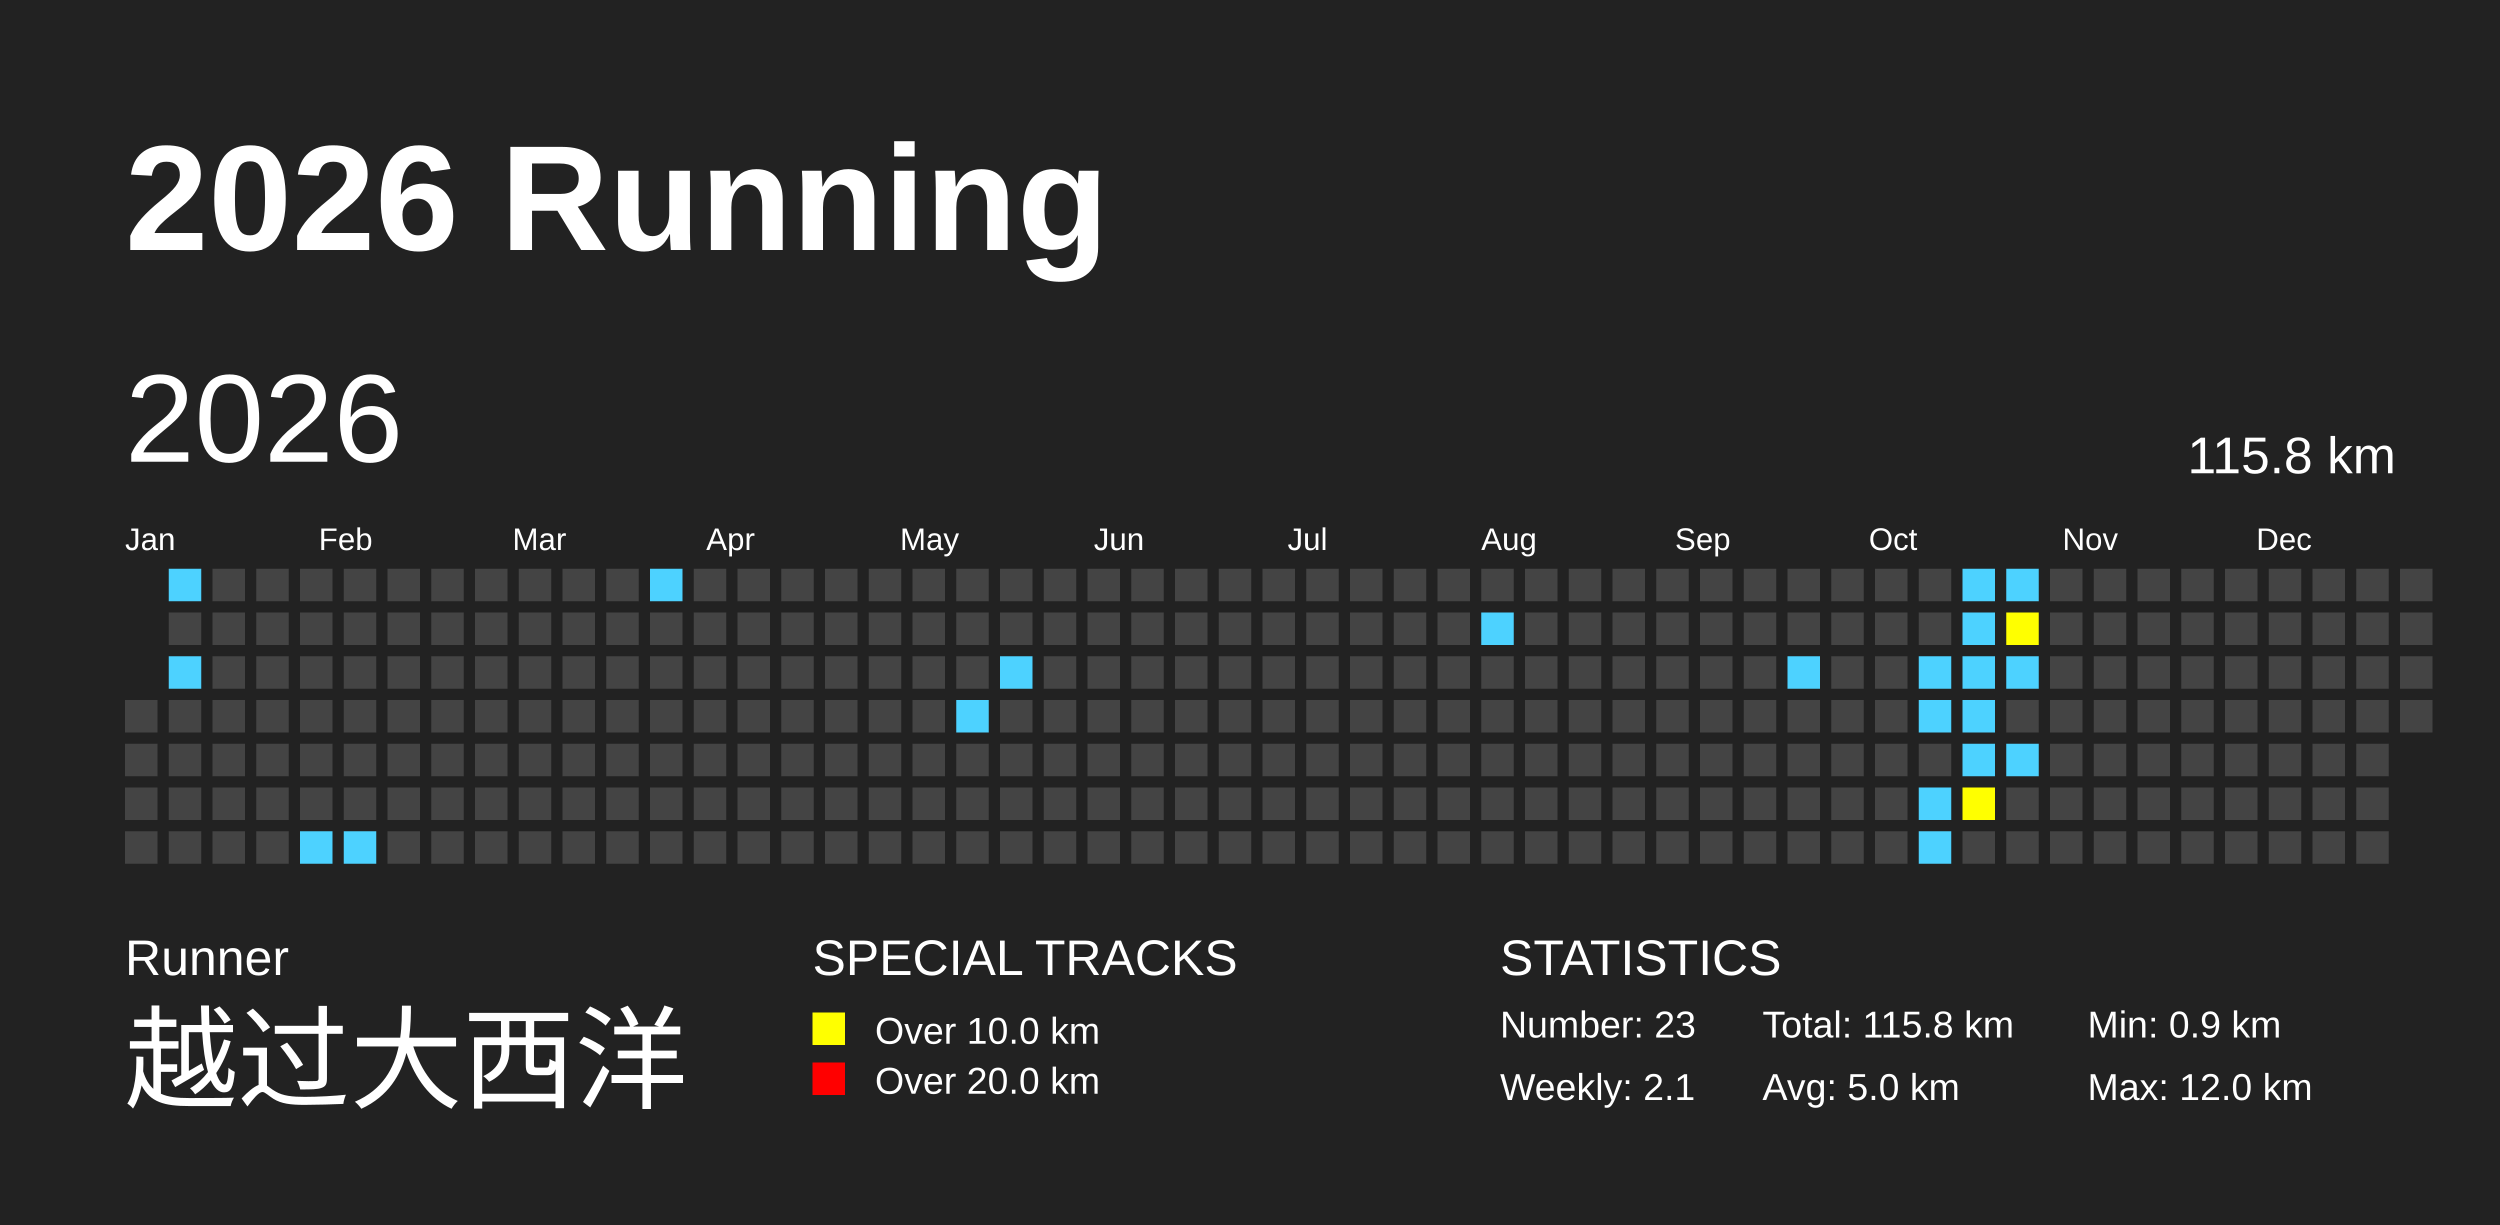
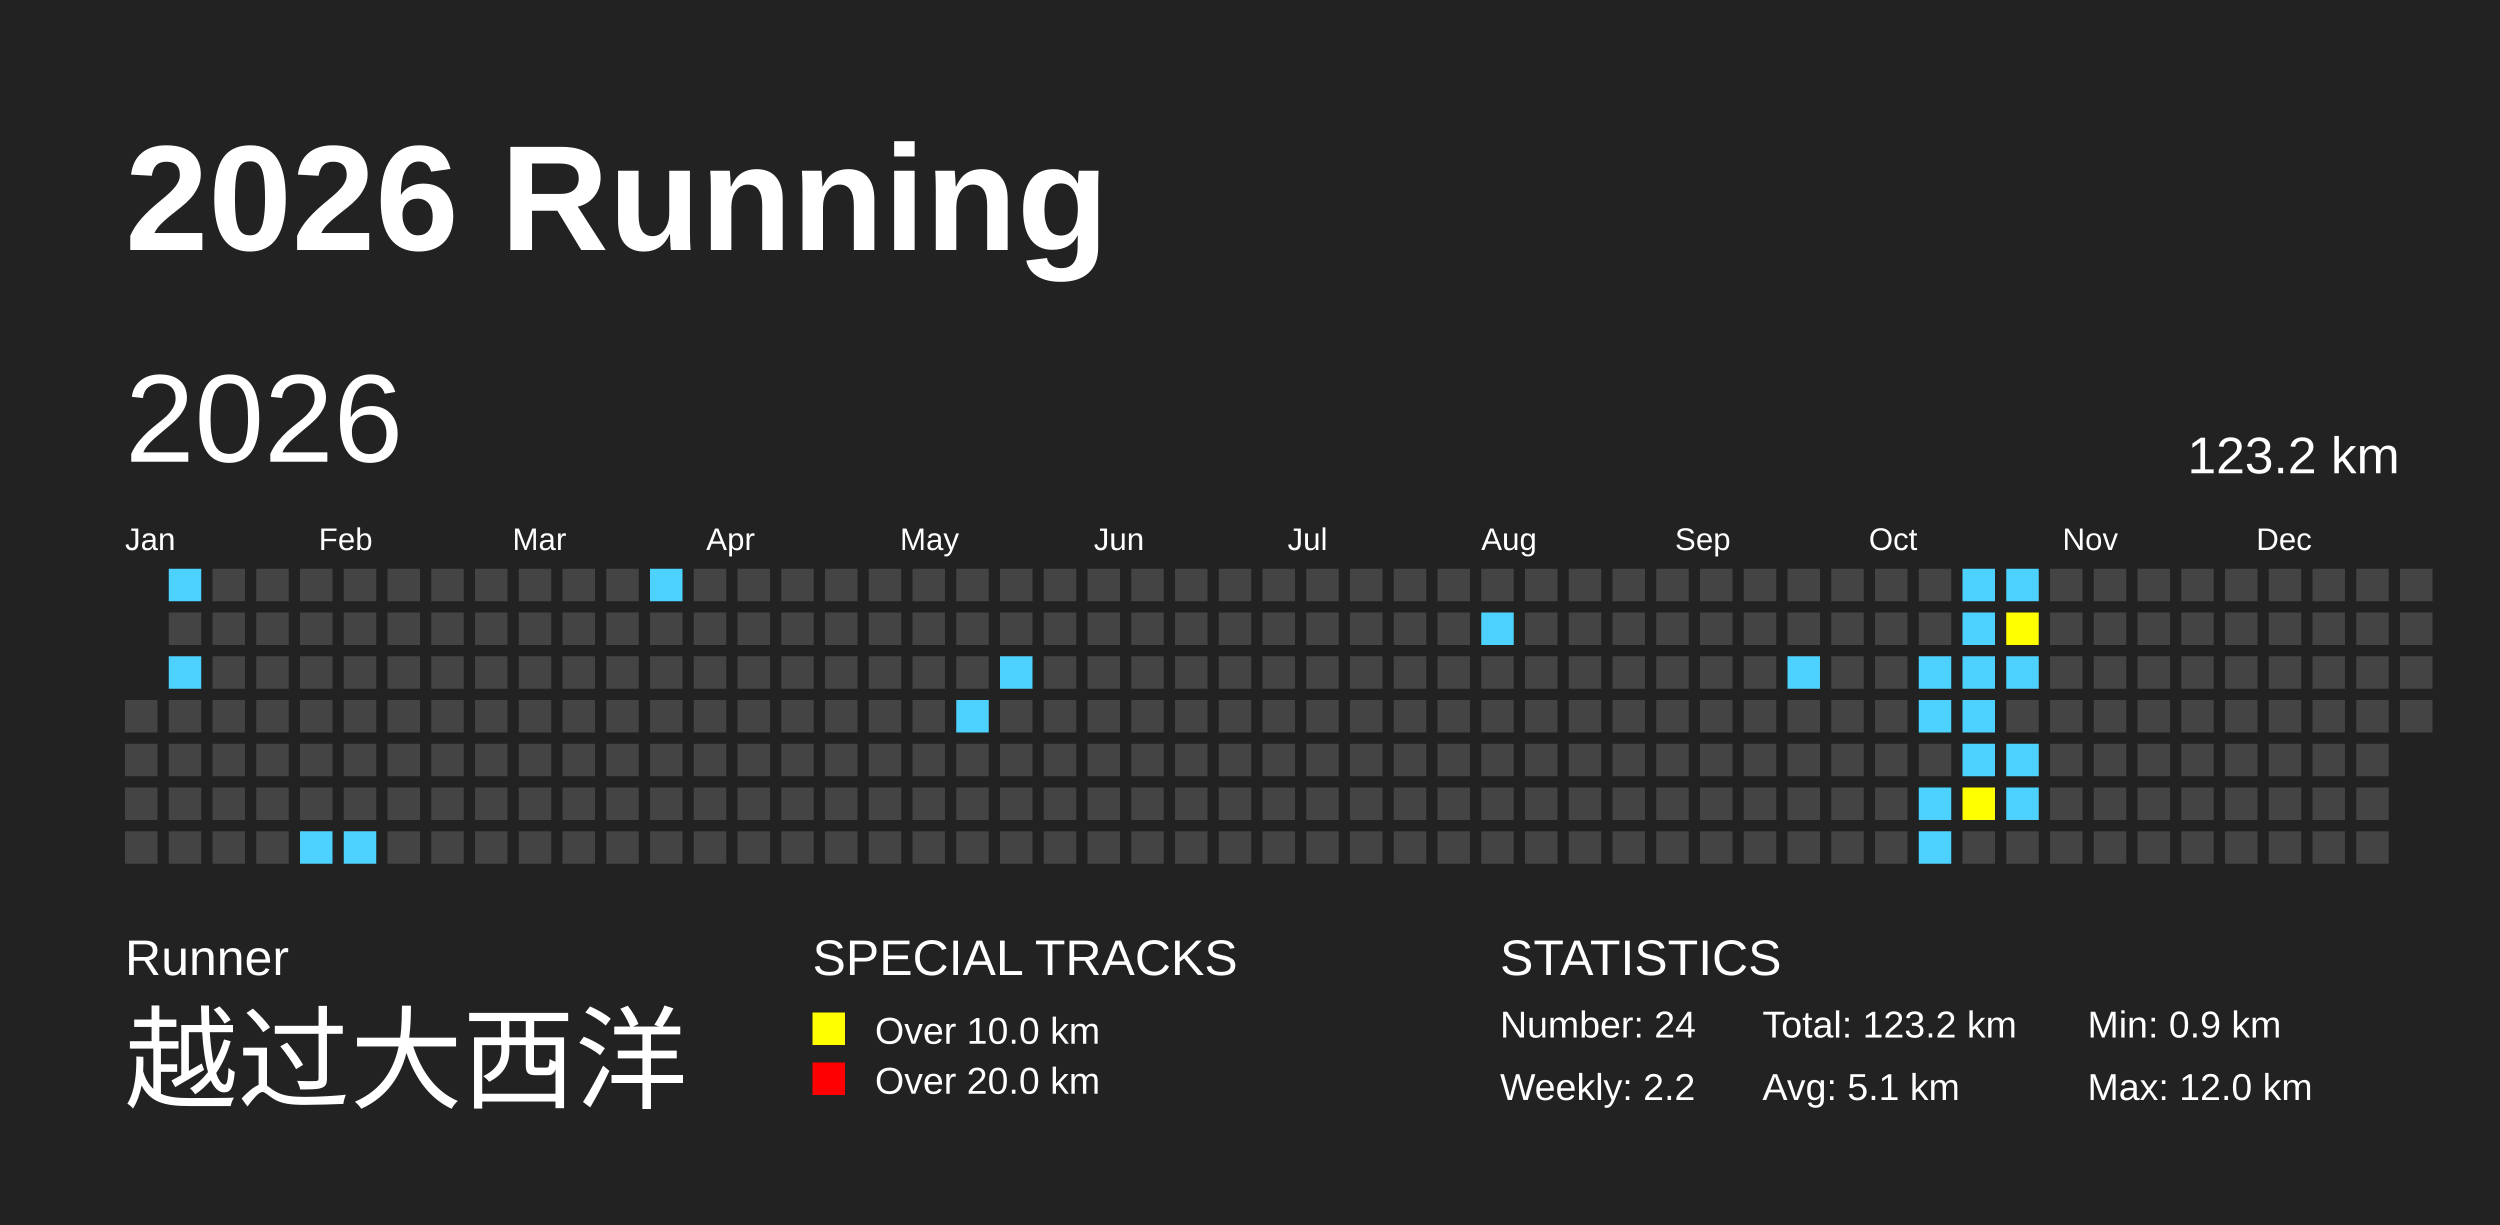
<svg xmlns="http://www.w3.org/2000/svg" baseProfile="full" height="98mm" version="1.1" viewBox="0,0,200,98" width="200mm">
  <defs>
    <pattern height="2" id="indoor-stripe" patternUnits="userSpaceOnUse" width="2">
      <line stroke="white" stroke-opacity="0.45" stroke-width="0.5" x1="0" x2="2" y1="2" y2="0" />
    </pattern>
  </defs>
  <rect fill="#222222" height="98" width="200" x="0" y="0" />
  <text fill="#FFFFFF" style="font-size:12px; font-family:Arial; font-weight:bold;" x="10" y="20">2026 Running</text>
  <text fill="#FFFFFF" style="font-size:4px; font-family:Arial" x="10" y="78">Runner</text>
  <text fill="#FFFFFF" style="font-size:9px; font-family:Arial" x="10" y="88">越过大西洋</text>
  <text fill="#FFFFFF" style="font-size:4px; font-family:Arial" x="65" y="78">SPECIAL TRACKS</text>
  <rect fill="yellow" height="2.6" width="2.6" x="65" y="81" />
  <text fill="#FFFFFF" style="font-size:3px; font-family:Arial" x="70" y="83.5">Over 10.0 km</text>
  <rect fill="red" height="2.6" width="2.6" x="65" y="85" />
  <text fill="#FFFFFF" style="font-size:3px; font-family:Arial" x="70" y="87.5">Over 20.0 km</text>
  <text fill="#FFFFFF" style="font-size:4px; font-family:Arial" x="120" y="78">STATISTICS</text>
-   <text fill="#FFFFFF" style="font-size:3px; font-family:Arial" x="120" y="83">Number: 23</text>
-   <text fill="#FFFFFF" style="font-size:3px; font-family:Arial" x="120" y="88">Weekly: 2.1</text>
-   <text fill="#FFFFFF" style="font-size:3px; font-family:Arial" x="141" y="83">Total: 115.8 km</text>
-   <text fill="#FFFFFF" style="font-size:3px; font-family:Arial" x="141" y="88">Avg: 5.0 km</text>
+   <text fill="#FFFFFF" style="font-size:3px; font-family:Arial" x="120" y="83">Number: 24</text>
+   <text fill="#FFFFFF" style="font-size:3px; font-family:Arial" x="120" y="88">Weekly: 2.2</text>
+   <text fill="#FFFFFF" style="font-size:3px; font-family:Arial" x="141" y="83">Total: 123.2 km</text>
+   <text fill="#FFFFFF" style="font-size:3px; font-family:Arial" x="141" y="88">Avg: 5.1 km</text>
  <text fill="#FFFFFF" style="font-size:3px; font-family:Arial" x="167" y="83">Min: 0.9 km</text>
  <text fill="#FFFFFF" style="font-size:3px; font-family:Arial" x="167" y="88">Max: 12.0 km</text>
  <text dominant-baseline="hanging" fill="#FFFFFF" style="font-size:10.0px; font-family:Arial;" x="10" y="30">2026</text>
-   <text dominant-baseline="hanging" fill="#FFFFFF" style="font-size:4.125px; font-family:Arial;" x="175" y="35">115.8 km</text>
+   <text dominant-baseline="hanging" fill="#FFFFFF" style="font-size:4.125px; font-family:Arial;" x="175" y="35">123.2 km</text>
  <text fill="#FFFFFF" style="font-size:2.5px; font-family:Arial" x="10.0" y="44">Jan</text>
  <text fill="#FFFFFF" style="font-size:2.5px; font-family:Arial" x="25.5" y="44">Feb</text>
  <text fill="#FFFFFF" style="font-size:2.5px; font-family:Arial" x="41.0" y="44">Mar</text>
  <text fill="#FFFFFF" style="font-size:2.5px; font-family:Arial" x="56.5" y="44">Apr</text>
  <text fill="#FFFFFF" style="font-size:2.5px; font-family:Arial" x="72.0" y="44">May</text>
  <text fill="#FFFFFF" style="font-size:2.5px; font-family:Arial" x="87.5" y="44">Jun</text>
  <text fill="#FFFFFF" style="font-size:2.5px; font-family:Arial" x="103.0" y="44">Jul</text>
  <text fill="#FFFFFF" style="font-size:2.5px; font-family:Arial" x="118.5" y="44">Aug</text>
  <text fill="#FFFFFF" style="font-size:2.5px; font-family:Arial" x="134.0" y="44">Sep</text>
  <text fill="#FFFFFF" style="font-size:2.5px; font-family:Arial" x="149.5" y="44">Oct</text>
  <text fill="#FFFFFF" style="font-size:2.5px; font-family:Arial" x="165.0" y="44">Nov</text>
  <text fill="#FFFFFF" style="font-size:2.5px; font-family:Arial" x="180.5" y="44">Dec</text>
  <rect fill="#444444" height="2.6" width="2.6" x="10.0" y="56.0" />
  <rect fill="#444444" height="2.6" width="2.6" x="10.0" y="59.5" />
  <rect fill="#444444" height="2.6" width="2.6" x="10.0" y="63.0" />
  <rect fill="#444444" height="2.6" width="2.6" x="10.0" y="66.5" />
  <rect fill="#4DD2FF" height="2.6" width="2.6" x="13.5" y="45.5" />
  <rect fill="#444444" height="2.6" width="2.6" x="13.5" y="49.0" />
  <rect fill="#4DD2FF" height="2.6" width="2.6" x="13.5" y="52.5" />
  <rect fill="#444444" height="2.6" width="2.6" x="13.5" y="56.0" />
  <rect fill="#444444" height="2.6" width="2.6" x="13.5" y="59.5" />
  <rect fill="#444444" height="2.6" width="2.6" x="13.5" y="63.0" />
  <rect fill="#444444" height="2.6" width="2.6" x="13.5" y="66.5" />
  <rect fill="#444444" height="2.6" width="2.6" x="17.0" y="45.5" />
  <rect fill="#444444" height="2.6" width="2.6" x="17.0" y="49.0" />
  <rect fill="#444444" height="2.6" width="2.6" x="17.0" y="52.5" />
  <rect fill="#444444" height="2.6" width="2.6" x="17.0" y="56.0" />
  <rect fill="#444444" height="2.6" width="2.6" x="17.0" y="59.5" />
  <rect fill="#444444" height="2.6" width="2.6" x="17.0" y="63.0" />
  <rect fill="#444444" height="2.6" width="2.6" x="17.0" y="66.5" />
  <rect fill="#444444" height="2.6" width="2.6" x="20.5" y="45.5" />
  <rect fill="#444444" height="2.6" width="2.6" x="20.5" y="49.0" />
  <rect fill="#444444" height="2.6" width="2.6" x="20.5" y="52.5" />
  <rect fill="#444444" height="2.6" width="2.6" x="20.5" y="56.0" />
  <rect fill="#444444" height="2.6" width="2.6" x="20.5" y="59.5" />
  <rect fill="#444444" height="2.6" width="2.6" x="20.5" y="63.0" />
  <rect fill="#444444" height="2.6" width="2.6" x="20.5" y="66.5" />
  <rect fill="#444444" height="2.6" width="2.6" x="24.0" y="45.5" />
  <rect fill="#444444" height="2.6" width="2.6" x="24.0" y="49.0" />
  <rect fill="#444444" height="2.6" width="2.6" x="24.0" y="52.5" />
  <rect fill="#444444" height="2.6" width="2.6" x="24.0" y="56.0" />
  <rect fill="#444444" height="2.6" width="2.6" x="24.0" y="59.5" />
  <rect fill="#444444" height="2.6" width="2.6" x="24.0" y="63.0" />
  <rect fill="#4DD2FF" height="2.6" width="2.6" x="24.0" y="66.5" />
  <rect fill="#444444" height="2.6" width="2.6" x="27.5" y="45.5" />
  <rect fill="#444444" height="2.6" width="2.6" x="27.5" y="49.0" />
  <rect fill="#444444" height="2.6" width="2.6" x="27.5" y="52.5" />
  <rect fill="#444444" height="2.6" width="2.6" x="27.5" y="56.0" />
  <rect fill="#444444" height="2.6" width="2.6" x="27.5" y="59.5" />
  <rect fill="#444444" height="2.6" width="2.6" x="27.5" y="63.0" />
  <rect fill="#4DD2FF" height="2.6" width="2.6" x="27.5" y="66.5" />
  <rect fill="#444444" height="2.6" width="2.6" x="31.0" y="45.5" />
  <rect fill="#444444" height="2.6" width="2.6" x="31.0" y="49.0" />
  <rect fill="#444444" height="2.6" width="2.6" x="31.0" y="52.5" />
  <rect fill="#444444" height="2.6" width="2.6" x="31.0" y="56.0" />
  <rect fill="#444444" height="2.6" width="2.6" x="31.0" y="59.5" />
  <rect fill="#444444" height="2.6" width="2.6" x="31.0" y="63.0" />
  <rect fill="#444444" height="2.6" width="2.6" x="31.0" y="66.5" />
  <rect fill="#444444" height="2.6" width="2.6" x="34.5" y="45.5" />
  <rect fill="#444444" height="2.6" width="2.6" x="34.5" y="49.0" />
  <rect fill="#444444" height="2.6" width="2.6" x="34.5" y="52.5" />
  <rect fill="#444444" height="2.6" width="2.6" x="34.5" y="56.0" />
  <rect fill="#444444" height="2.6" width="2.6" x="34.5" y="59.5" />
  <rect fill="#444444" height="2.6" width="2.6" x="34.5" y="63.0" />
  <rect fill="#444444" height="2.6" width="2.6" x="34.5" y="66.5" />
  <rect fill="#444444" height="2.6" width="2.6" x="38.0" y="45.5" />
  <rect fill="#444444" height="2.6" width="2.6" x="38.0" y="49.0" />
  <rect fill="#444444" height="2.6" width="2.6" x="38.0" y="52.5" />
  <rect fill="#444444" height="2.6" width="2.6" x="38.0" y="56.0" />
  <rect fill="#444444" height="2.6" width="2.6" x="38.0" y="59.5" />
  <rect fill="#444444" height="2.6" width="2.6" x="38.0" y="63.0" />
  <rect fill="#444444" height="2.6" width="2.6" x="38.0" y="66.5" />
  <rect fill="#444444" height="2.6" width="2.6" x="41.5" y="45.5" />
  <rect fill="#444444" height="2.6" width="2.6" x="41.5" y="49.0" />
  <rect fill="#444444" height="2.6" width="2.6" x="41.5" y="52.5" />
  <rect fill="#444444" height="2.6" width="2.6" x="41.5" y="56.0" />
  <rect fill="#444444" height="2.6" width="2.6" x="41.5" y="59.5" />
  <rect fill="#444444" height="2.6" width="2.6" x="41.5" y="63.0" />
  <rect fill="#444444" height="2.6" width="2.6" x="41.5" y="66.5" />
  <rect fill="#444444" height="2.6" width="2.6" x="45.0" y="45.5" />
  <rect fill="#444444" height="2.6" width="2.6" x="45.0" y="49.0" />
  <rect fill="#444444" height="2.6" width="2.6" x="45.0" y="52.5" />
  <rect fill="#444444" height="2.6" width="2.6" x="45.0" y="56.0" />
  <rect fill="#444444" height="2.6" width="2.6" x="45.0" y="59.5" />
  <rect fill="#444444" height="2.6" width="2.6" x="45.0" y="63.0" />
  <rect fill="#444444" height="2.6" width="2.6" x="45.0" y="66.5" />
  <rect fill="#444444" height="2.6" width="2.6" x="48.5" y="45.5" />
  <rect fill="#444444" height="2.6" width="2.6" x="48.5" y="49.0" />
  <rect fill="#444444" height="2.6" width="2.6" x="48.5" y="52.5" />
  <rect fill="#444444" height="2.6" width="2.6" x="48.5" y="56.0" />
  <rect fill="#444444" height="2.6" width="2.6" x="48.5" y="59.5" />
  <rect fill="#444444" height="2.6" width="2.6" x="48.5" y="63.0" />
  <rect fill="#444444" height="2.6" width="2.6" x="48.5" y="66.5" />
  <rect fill="#4DD2FF" height="2.6" width="2.6" x="52.0" y="45.5" />
  <rect fill="#444444" height="2.6" width="2.6" x="52.0" y="49.0" />
  <rect fill="#444444" height="2.6" width="2.6" x="52.0" y="52.5" />
  <rect fill="#444444" height="2.6" width="2.6" x="52.0" y="56.0" />
  <rect fill="#444444" height="2.6" width="2.6" x="52.0" y="59.5" />
  <rect fill="#444444" height="2.6" width="2.6" x="52.0" y="63.0" />
  <rect fill="#444444" height="2.6" width="2.6" x="52.0" y="66.5" />
  <rect fill="#444444" height="2.6" width="2.6" x="55.5" y="45.5" />
  <rect fill="#444444" height="2.6" width="2.6" x="55.5" y="49.0" />
  <rect fill="#444444" height="2.6" width="2.6" x="55.5" y="52.5" />
  <rect fill="#444444" height="2.6" width="2.6" x="55.5" y="56.0" />
  <rect fill="#444444" height="2.6" width="2.6" x="55.5" y="59.5" />
  <rect fill="#444444" height="2.6" width="2.6" x="55.5" y="63.0" />
  <rect fill="#444444" height="2.6" width="2.6" x="55.5" y="66.5" />
  <rect fill="#444444" height="2.6" width="2.6" x="59.0" y="45.5" />
  <rect fill="#444444" height="2.6" width="2.6" x="59.0" y="49.0" />
  <rect fill="#444444" height="2.6" width="2.6" x="59.0" y="52.5" />
  <rect fill="#444444" height="2.6" width="2.6" x="59.0" y="56.0" />
  <rect fill="#444444" height="2.6" width="2.6" x="59.0" y="59.5" />
  <rect fill="#444444" height="2.6" width="2.6" x="59.0" y="63.0" />
  <rect fill="#444444" height="2.6" width="2.6" x="59.0" y="66.5" />
  <rect fill="#444444" height="2.6" width="2.6" x="62.5" y="45.5" />
  <rect fill="#444444" height="2.6" width="2.6" x="62.5" y="49.0" />
  <rect fill="#444444" height="2.6" width="2.6" x="62.5" y="52.5" />
  <rect fill="#444444" height="2.6" width="2.6" x="62.5" y="56.0" />
  <rect fill="#444444" height="2.6" width="2.6" x="62.5" y="59.5" />
  <rect fill="#444444" height="2.6" width="2.6" x="62.5" y="63.0" />
  <rect fill="#444444" height="2.6" width="2.6" x="62.5" y="66.5" />
  <rect fill="#444444" height="2.6" width="2.6" x="66.0" y="45.5" />
  <rect fill="#444444" height="2.6" width="2.6" x="66.0" y="49.0" />
  <rect fill="#444444" height="2.6" width="2.6" x="66.0" y="52.5" />
  <rect fill="#444444" height="2.6" width="2.6" x="66.0" y="56.0" />
  <rect fill="#444444" height="2.6" width="2.6" x="66.0" y="59.5" />
  <rect fill="#444444" height="2.6" width="2.6" x="66.0" y="63.0" />
  <rect fill="#444444" height="2.6" width="2.6" x="66.0" y="66.5" />
  <rect fill="#444444" height="2.6" width="2.6" x="69.5" y="45.5" />
  <rect fill="#444444" height="2.6" width="2.6" x="69.5" y="49.0" />
  <rect fill="#444444" height="2.6" width="2.6" x="69.5" y="52.5" />
  <rect fill="#444444" height="2.6" width="2.6" x="69.5" y="56.0" />
  <rect fill="#444444" height="2.6" width="2.6" x="69.5" y="59.5" />
  <rect fill="#444444" height="2.6" width="2.6" x="69.5" y="63.0" />
  <rect fill="#444444" height="2.6" width="2.6" x="69.5" y="66.5" />
  <rect fill="#444444" height="2.6" width="2.6" x="73.0" y="45.5" />
  <rect fill="#444444" height="2.6" width="2.6" x="73.0" y="49.0" />
  <rect fill="#444444" height="2.6" width="2.6" x="73.0" y="52.5" />
  <rect fill="#444444" height="2.6" width="2.6" x="73.0" y="56.0" />
  <rect fill="#444444" height="2.6" width="2.6" x="73.0" y="59.5" />
  <rect fill="#444444" height="2.6" width="2.6" x="73.0" y="63.0" />
  <rect fill="#444444" height="2.6" width="2.6" x="73.0" y="66.5" />
  <rect fill="#444444" height="2.6" width="2.6" x="76.5" y="45.5" />
  <rect fill="#444444" height="2.6" width="2.6" x="76.5" y="49.0" />
  <rect fill="#444444" height="2.6" width="2.6" x="76.5" y="52.5" />
  <rect fill="#4DD2FF" height="2.6" width="2.6" x="76.5" y="56.0" />
  <rect fill="#444444" height="2.6" width="2.6" x="76.5" y="59.5" />
  <rect fill="#444444" height="2.6" width="2.6" x="76.5" y="63.0" />
  <rect fill="#444444" height="2.6" width="2.6" x="76.5" y="66.5" />
  <rect fill="#444444" height="2.6" width="2.6" x="80.0" y="45.5" />
  <rect fill="#444444" height="2.6" width="2.6" x="80.0" y="49.0" />
  <rect fill="#4DD2FF" height="2.6" width="2.6" x="80.0" y="52.5" />
  <rect fill="#444444" height="2.6" width="2.6" x="80.0" y="56.0" />
  <rect fill="#444444" height="2.6" width="2.6" x="80.0" y="59.5" />
  <rect fill="#444444" height="2.6" width="2.6" x="80.0" y="63.0" />
  <rect fill="#444444" height="2.6" width="2.6" x="80.0" y="66.5" />
  <rect fill="#444444" height="2.6" width="2.6" x="83.5" y="45.5" />
  <rect fill="#444444" height="2.6" width="2.6" x="83.5" y="49.0" />
  <rect fill="#444444" height="2.6" width="2.6" x="83.5" y="52.5" />
  <rect fill="#444444" height="2.6" width="2.6" x="83.5" y="56.0" />
  <rect fill="#444444" height="2.6" width="2.6" x="83.5" y="59.5" />
  <rect fill="#444444" height="2.6" width="2.6" x="83.5" y="63.0" />
  <rect fill="#444444" height="2.6" width="2.6" x="83.5" y="66.5" />
  <rect fill="#444444" height="2.6" width="2.6" x="87.0" y="45.5" />
  <rect fill="#444444" height="2.6" width="2.6" x="87.0" y="49.0" />
  <rect fill="#444444" height="2.6" width="2.6" x="87.0" y="52.5" />
  <rect fill="#444444" height="2.6" width="2.6" x="87.0" y="56.0" />
  <rect fill="#444444" height="2.6" width="2.6" x="87.0" y="59.5" />
  <rect fill="#444444" height="2.6" width="2.6" x="87.0" y="63.0" />
  <rect fill="#444444" height="2.6" width="2.6" x="87.0" y="66.5" />
  <rect fill="#444444" height="2.6" width="2.6" x="90.5" y="45.5" />
  <rect fill="#444444" height="2.6" width="2.6" x="90.5" y="49.0" />
  <rect fill="#444444" height="2.6" width="2.6" x="90.5" y="52.5" />
  <rect fill="#444444" height="2.6" width="2.6" x="90.5" y="56.0" />
  <rect fill="#444444" height="2.6" width="2.6" x="90.5" y="59.5" />
  <rect fill="#444444" height="2.6" width="2.6" x="90.5" y="63.0" />
  <rect fill="#444444" height="2.6" width="2.6" x="90.5" y="66.5" />
  <rect fill="#444444" height="2.6" width="2.6" x="94.0" y="45.5" />
  <rect fill="#444444" height="2.6" width="2.6" x="94.0" y="49.0" />
  <rect fill="#444444" height="2.6" width="2.6" x="94.0" y="52.5" />
  <rect fill="#444444" height="2.6" width="2.6" x="94.0" y="56.0" />
  <rect fill="#444444" height="2.6" width="2.6" x="94.0" y="59.5" />
  <rect fill="#444444" height="2.6" width="2.6" x="94.0" y="63.0" />
  <rect fill="#444444" height="2.6" width="2.6" x="94.0" y="66.5" />
  <rect fill="#444444" height="2.6" width="2.6" x="97.5" y="45.5" />
  <rect fill="#444444" height="2.6" width="2.6" x="97.5" y="49.0" />
  <rect fill="#444444" height="2.6" width="2.6" x="97.5" y="52.5" />
  <rect fill="#444444" height="2.6" width="2.6" x="97.5" y="56.0" />
  <rect fill="#444444" height="2.6" width="2.6" x="97.5" y="59.5" />
  <rect fill="#444444" height="2.6" width="2.6" x="97.5" y="63.0" />
  <rect fill="#444444" height="2.6" width="2.6" x="97.5" y="66.5" />
  <rect fill="#444444" height="2.6" width="2.6" x="101.0" y="45.5" />
  <rect fill="#444444" height="2.6" width="2.6" x="101.0" y="49.0" />
  <rect fill="#444444" height="2.6" width="2.6" x="101.0" y="52.5" />
  <rect fill="#444444" height="2.6" width="2.6" x="101.0" y="56.0" />
  <rect fill="#444444" height="2.6" width="2.6" x="101.0" y="59.5" />
  <rect fill="#444444" height="2.6" width="2.6" x="101.0" y="63.0" />
  <rect fill="#444444" height="2.6" width="2.6" x="101.0" y="66.5" />
  <rect fill="#444444" height="2.6" width="2.6" x="104.5" y="45.5" />
  <rect fill="#444444" height="2.6" width="2.6" x="104.5" y="49.0" />
  <rect fill="#444444" height="2.6" width="2.6" x="104.5" y="52.5" />
  <rect fill="#444444" height="2.6" width="2.6" x="104.5" y="56.0" />
  <rect fill="#444444" height="2.6" width="2.6" x="104.5" y="59.5" />
  <rect fill="#444444" height="2.6" width="2.6" x="104.5" y="63.0" />
  <rect fill="#444444" height="2.6" width="2.6" x="104.5" y="66.5" />
  <rect fill="#444444" height="2.6" width="2.6" x="108.0" y="45.5" />
  <rect fill="#444444" height="2.6" width="2.6" x="108.0" y="49.0" />
  <rect fill="#444444" height="2.6" width="2.6" x="108.0" y="52.5" />
  <rect fill="#444444" height="2.6" width="2.6" x="108.0" y="56.0" />
  <rect fill="#444444" height="2.6" width="2.6" x="108.0" y="59.5" />
  <rect fill="#444444" height="2.6" width="2.6" x="108.0" y="63.0" />
  <rect fill="#444444" height="2.6" width="2.6" x="108.0" y="66.5" />
  <rect fill="#444444" height="2.6" width="2.6" x="111.5" y="45.5" />
  <rect fill="#444444" height="2.6" width="2.6" x="111.5" y="49.0" />
  <rect fill="#444444" height="2.6" width="2.6" x="111.5" y="52.5" />
  <rect fill="#444444" height="2.6" width="2.6" x="111.5" y="56.0" />
  <rect fill="#444444" height="2.6" width="2.6" x="111.5" y="59.5" />
  <rect fill="#444444" height="2.6" width="2.6" x="111.5" y="63.0" />
  <rect fill="#444444" height="2.6" width="2.6" x="111.5" y="66.5" />
  <rect fill="#444444" height="2.6" width="2.6" x="115.0" y="45.5" />
  <rect fill="#444444" height="2.6" width="2.6" x="115.0" y="49.0" />
  <rect fill="#444444" height="2.6" width="2.6" x="115.0" y="52.5" />
  <rect fill="#444444" height="2.6" width="2.6" x="115.0" y="56.0" />
  <rect fill="#444444" height="2.6" width="2.6" x="115.0" y="59.5" />
  <rect fill="#444444" height="2.6" width="2.6" x="115.0" y="63.0" />
  <rect fill="#444444" height="2.6" width="2.6" x="115.0" y="66.5" />
  <rect fill="#444444" height="2.6" width="2.6" x="118.5" y="45.5" />
  <rect fill="#4DD2FF" height="2.6" width="2.6" x="118.5" y="49.0" />
  <rect fill="#444444" height="2.6" width="2.6" x="118.5" y="52.5" />
  <rect fill="#444444" height="2.6" width="2.6" x="118.5" y="56.0" />
  <rect fill="#444444" height="2.6" width="2.6" x="118.5" y="59.5" />
  <rect fill="#444444" height="2.6" width="2.6" x="118.5" y="63.0" />
  <rect fill="#444444" height="2.6" width="2.6" x="118.5" y="66.5" />
  <rect fill="#444444" height="2.6" width="2.6" x="122.0" y="45.5" />
  <rect fill="#444444" height="2.6" width="2.6" x="122.0" y="49.0" />
  <rect fill="#444444" height="2.6" width="2.6" x="122.0" y="52.5" />
  <rect fill="#444444" height="2.6" width="2.6" x="122.0" y="56.0" />
  <rect fill="#444444" height="2.6" width="2.6" x="122.0" y="59.5" />
  <rect fill="#444444" height="2.6" width="2.6" x="122.0" y="63.0" />
  <rect fill="#444444" height="2.6" width="2.6" x="122.0" y="66.5" />
  <rect fill="#444444" height="2.6" width="2.6" x="125.5" y="45.5" />
  <rect fill="#444444" height="2.6" width="2.6" x="125.5" y="49.0" />
  <rect fill="#444444" height="2.6" width="2.6" x="125.5" y="52.5" />
  <rect fill="#444444" height="2.6" width="2.6" x="125.5" y="56.0" />
  <rect fill="#444444" height="2.6" width="2.6" x="125.5" y="59.5" />
  <rect fill="#444444" height="2.6" width="2.6" x="125.5" y="63.0" />
  <rect fill="#444444" height="2.6" width="2.6" x="125.5" y="66.5" />
  <rect fill="#444444" height="2.6" width="2.6" x="129.0" y="45.5" />
  <rect fill="#444444" height="2.6" width="2.6" x="129.0" y="49.0" />
  <rect fill="#444444" height="2.6" width="2.6" x="129.0" y="52.5" />
  <rect fill="#444444" height="2.6" width="2.6" x="129.0" y="56.0" />
  <rect fill="#444444" height="2.6" width="2.6" x="129.0" y="59.5" />
  <rect fill="#444444" height="2.6" width="2.6" x="129.0" y="63.0" />
  <rect fill="#444444" height="2.6" width="2.6" x="129.0" y="66.5" />
  <rect fill="#444444" height="2.6" width="2.6" x="132.5" y="45.5" />
  <rect fill="#444444" height="2.6" width="2.6" x="132.5" y="49.0" />
  <rect fill="#444444" height="2.6" width="2.6" x="132.5" y="52.5" />
  <rect fill="#444444" height="2.6" width="2.6" x="132.5" y="56.0" />
  <rect fill="#444444" height="2.6" width="2.6" x="132.5" y="59.5" />
  <rect fill="#444444" height="2.6" width="2.6" x="132.5" y="63.0" />
  <rect fill="#444444" height="2.6" width="2.6" x="132.5" y="66.5" />
  <rect fill="#444444" height="2.6" width="2.6" x="136.0" y="45.5" />
  <rect fill="#444444" height="2.6" width="2.6" x="136.0" y="49.0" />
  <rect fill="#444444" height="2.6" width="2.6" x="136.0" y="52.5" />
  <rect fill="#444444" height="2.6" width="2.6" x="136.0" y="56.0" />
  <rect fill="#444444" height="2.6" width="2.6" x="136.0" y="59.5" />
  <rect fill="#444444" height="2.6" width="2.6" x="136.0" y="63.0" />
  <rect fill="#444444" height="2.6" width="2.6" x="136.0" y="66.5" />
  <rect fill="#444444" height="2.6" width="2.6" x="139.5" y="45.5" />
  <rect fill="#444444" height="2.6" width="2.6" x="139.5" y="49.0" />
  <rect fill="#444444" height="2.6" width="2.6" x="139.5" y="52.5" />
  <rect fill="#444444" height="2.6" width="2.6" x="139.5" y="56.0" />
  <rect fill="#444444" height="2.6" width="2.6" x="139.5" y="59.5" />
  <rect fill="#444444" height="2.6" width="2.6" x="139.5" y="63.0" />
  <rect fill="#444444" height="2.6" width="2.6" x="139.5" y="66.5" />
  <rect fill="#444444" height="2.6" width="2.6" x="143.0" y="45.5" />
  <rect fill="#444444" height="2.6" width="2.6" x="143.0" y="49.0" />
  <rect fill="#4DD2FF" height="2.6" width="2.6" x="143.0" y="52.5" />
  <rect fill="#444444" height="2.6" width="2.6" x="143.0" y="56.0" />
  <rect fill="#444444" height="2.6" width="2.6" x="143.0" y="59.5" />
  <rect fill="#444444" height="2.6" width="2.6" x="143.0" y="63.0" />
  <rect fill="#444444" height="2.6" width="2.6" x="143.0" y="66.5" />
  <rect fill="#444444" height="2.6" width="2.6" x="146.5" y="45.5" />
  <rect fill="#444444" height="2.6" width="2.6" x="146.5" y="49.0" />
  <rect fill="#444444" height="2.6" width="2.6" x="146.5" y="52.5" />
  <rect fill="#444444" height="2.6" width="2.6" x="146.5" y="56.0" />
  <rect fill="#444444" height="2.6" width="2.6" x="146.5" y="59.5" />
  <rect fill="#444444" height="2.6" width="2.6" x="146.5" y="63.0" />
  <rect fill="#444444" height="2.6" width="2.6" x="146.5" y="66.5" />
  <rect fill="#444444" height="2.6" width="2.6" x="150.0" y="45.5" />
  <rect fill="#444444" height="2.6" width="2.6" x="150.0" y="49.0" />
  <rect fill="#444444" height="2.6" width="2.6" x="150.0" y="52.5" />
  <rect fill="#444444" height="2.6" width="2.6" x="150.0" y="56.0" />
  <rect fill="#444444" height="2.6" width="2.6" x="150.0" y="59.5" />
  <rect fill="#444444" height="2.6" width="2.6" x="150.0" y="63.0" />
  <rect fill="#444444" height="2.6" width="2.6" x="150.0" y="66.5" />
  <rect fill="#444444" height="2.6" width="2.6" x="153.5" y="45.5" />
  <rect fill="#444444" height="2.6" width="2.6" x="153.5" y="49.0" />
  <rect fill="#4DD2FF" height="2.6" width="2.6" x="153.5" y="52.5" />
  <rect fill="#4DD2FF" height="2.6" width="2.6" x="153.5" y="56.0" />
  <rect fill="#444444" height="2.6" width="2.6" x="153.5" y="59.5" />
  <rect fill="#4DD2FF" height="2.6" width="2.6" x="153.5" y="63.0" />
  <rect fill="#4DD2FF" height="2.6" width="2.6" x="153.5" y="66.5" />
  <rect fill="#4DD2FF" height="2.6" width="2.6" x="157.0" y="45.5" />
  <rect fill="#4DD2FF" height="2.6" width="2.6" x="157.0" y="49.0" />
  <rect fill="#4DD2FF" height="2.6" width="2.6" x="157.0" y="52.5" />
  <rect fill="#4DD2FF" height="2.6" width="2.6" x="157.0" y="56.0" />
  <rect fill="#4DD2FF" height="2.6" width="2.6" x="157.0" y="59.5" />
  <rect fill="yellow" height="2.6" width="2.6" x="157.0" y="63.0" />
  <rect fill="#444444" height="2.6" width="2.6" x="157.0" y="66.5" />
  <rect fill="#4DD2FF" height="2.6" width="2.6" x="160.5" y="45.5" />
  <rect fill="yellow" height="2.6" width="2.6" x="160.5" y="49.0" />
  <rect fill="#4DD2FF" height="2.6" width="2.6" x="160.5" y="52.5" />
  <rect fill="#444444" height="2.6" width="2.6" x="160.5" y="56.0" />
  <rect fill="#4DD2FF" height="2.6" width="2.6" x="160.5" y="59.5" />
-   <rect fill="#444444" height="2.6" width="2.6" x="160.5" y="63.0" />
+   <rect fill="#4DD2FF" height="2.6" width="2.6" x="160.5" y="63.0" />
  <rect fill="#444444" height="2.6" width="2.6" x="160.5" y="66.5" />
  <rect fill="#444444" height="2.6" width="2.6" x="164.0" y="45.5" />
  <rect fill="#444444" height="2.6" width="2.6" x="164.0" y="49.0" />
  <rect fill="#444444" height="2.6" width="2.6" x="164.0" y="52.5" />
  <rect fill="#444444" height="2.6" width="2.6" x="164.0" y="56.0" />
  <rect fill="#444444" height="2.6" width="2.6" x="164.0" y="59.5" />
  <rect fill="#444444" height="2.6" width="2.6" x="164.0" y="63.0" />
  <rect fill="#444444" height="2.6" width="2.6" x="164.0" y="66.5" />
  <rect fill="#444444" height="2.6" width="2.6" x="167.5" y="45.5" />
  <rect fill="#444444" height="2.6" width="2.6" x="167.5" y="49.0" />
  <rect fill="#444444" height="2.6" width="2.6" x="167.5" y="52.5" />
  <rect fill="#444444" height="2.6" width="2.6" x="167.5" y="56.0" />
  <rect fill="#444444" height="2.6" width="2.6" x="167.5" y="59.5" />
  <rect fill="#444444" height="2.6" width="2.6" x="167.5" y="63.0" />
  <rect fill="#444444" height="2.6" width="2.6" x="167.5" y="66.5" />
  <rect fill="#444444" height="2.6" width="2.6" x="171.0" y="45.5" />
  <rect fill="#444444" height="2.6" width="2.6" x="171.0" y="49.0" />
  <rect fill="#444444" height="2.6" width="2.6" x="171.0" y="52.5" />
  <rect fill="#444444" height="2.6" width="2.6" x="171.0" y="56.0" />
  <rect fill="#444444" height="2.6" width="2.6" x="171.0" y="59.5" />
  <rect fill="#444444" height="2.6" width="2.6" x="171.0" y="63.0" />
  <rect fill="#444444" height="2.6" width="2.6" x="171.0" y="66.5" />
  <rect fill="#444444" height="2.6" width="2.6" x="174.5" y="45.5" />
  <rect fill="#444444" height="2.6" width="2.6" x="174.5" y="49.0" />
  <rect fill="#444444" height="2.6" width="2.6" x="174.5" y="52.5" />
  <rect fill="#444444" height="2.6" width="2.6" x="174.5" y="56.0" />
  <rect fill="#444444" height="2.6" width="2.6" x="174.5" y="59.5" />
  <rect fill="#444444" height="2.6" width="2.6" x="174.5" y="63.0" />
  <rect fill="#444444" height="2.6" width="2.6" x="174.5" y="66.5" />
  <rect fill="#444444" height="2.6" width="2.6" x="178.0" y="45.5" />
  <rect fill="#444444" height="2.6" width="2.6" x="178.0" y="49.0" />
  <rect fill="#444444" height="2.6" width="2.6" x="178.0" y="52.5" />
  <rect fill="#444444" height="2.6" width="2.6" x="178.0" y="56.0" />
  <rect fill="#444444" height="2.6" width="2.6" x="178.0" y="59.5" />
  <rect fill="#444444" height="2.6" width="2.6" x="178.0" y="63.0" />
  <rect fill="#444444" height="2.6" width="2.6" x="178.0" y="66.5" />
  <rect fill="#444444" height="2.6" width="2.6" x="181.5" y="45.5" />
  <rect fill="#444444" height="2.6" width="2.6" x="181.5" y="49.0" />
  <rect fill="#444444" height="2.6" width="2.6" x="181.5" y="52.5" />
  <rect fill="#444444" height="2.6" width="2.6" x="181.5" y="56.0" />
  <rect fill="#444444" height="2.6" width="2.6" x="181.5" y="59.5" />
  <rect fill="#444444" height="2.6" width="2.6" x="181.5" y="63.0" />
  <rect fill="#444444" height="2.6" width="2.6" x="181.5" y="66.5" />
  <rect fill="#444444" height="2.6" width="2.6" x="185.0" y="45.5" />
  <rect fill="#444444" height="2.6" width="2.6" x="185.0" y="49.0" />
  <rect fill="#444444" height="2.6" width="2.6" x="185.0" y="52.5" />
  <rect fill="#444444" height="2.6" width="2.6" x="185.0" y="56.0" />
  <rect fill="#444444" height="2.6" width="2.6" x="185.0" y="59.5" />
  <rect fill="#444444" height="2.6" width="2.6" x="185.0" y="63.0" />
  <rect fill="#444444" height="2.6" width="2.6" x="185.0" y="66.5" />
  <rect fill="#444444" height="2.6" width="2.6" x="188.5" y="45.5" />
  <rect fill="#444444" height="2.6" width="2.6" x="188.5" y="49.0" />
  <rect fill="#444444" height="2.6" width="2.6" x="188.5" y="52.5" />
  <rect fill="#444444" height="2.6" width="2.6" x="188.5" y="56.0" />
  <rect fill="#444444" height="2.6" width="2.6" x="188.5" y="59.5" />
  <rect fill="#444444" height="2.6" width="2.6" x="188.5" y="63.0" />
  <rect fill="#444444" height="2.6" width="2.6" x="188.5" y="66.5" />
  <rect fill="#444444" height="2.6" width="2.6" x="192.0" y="45.5" />
  <rect fill="#444444" height="2.6" width="2.6" x="192.0" y="49.0" />
  <rect fill="#444444" height="2.6" width="2.6" x="192.0" y="52.5" />
  <rect fill="#444444" height="2.6" width="2.6" x="192.0" y="56.0" />
</svg>
